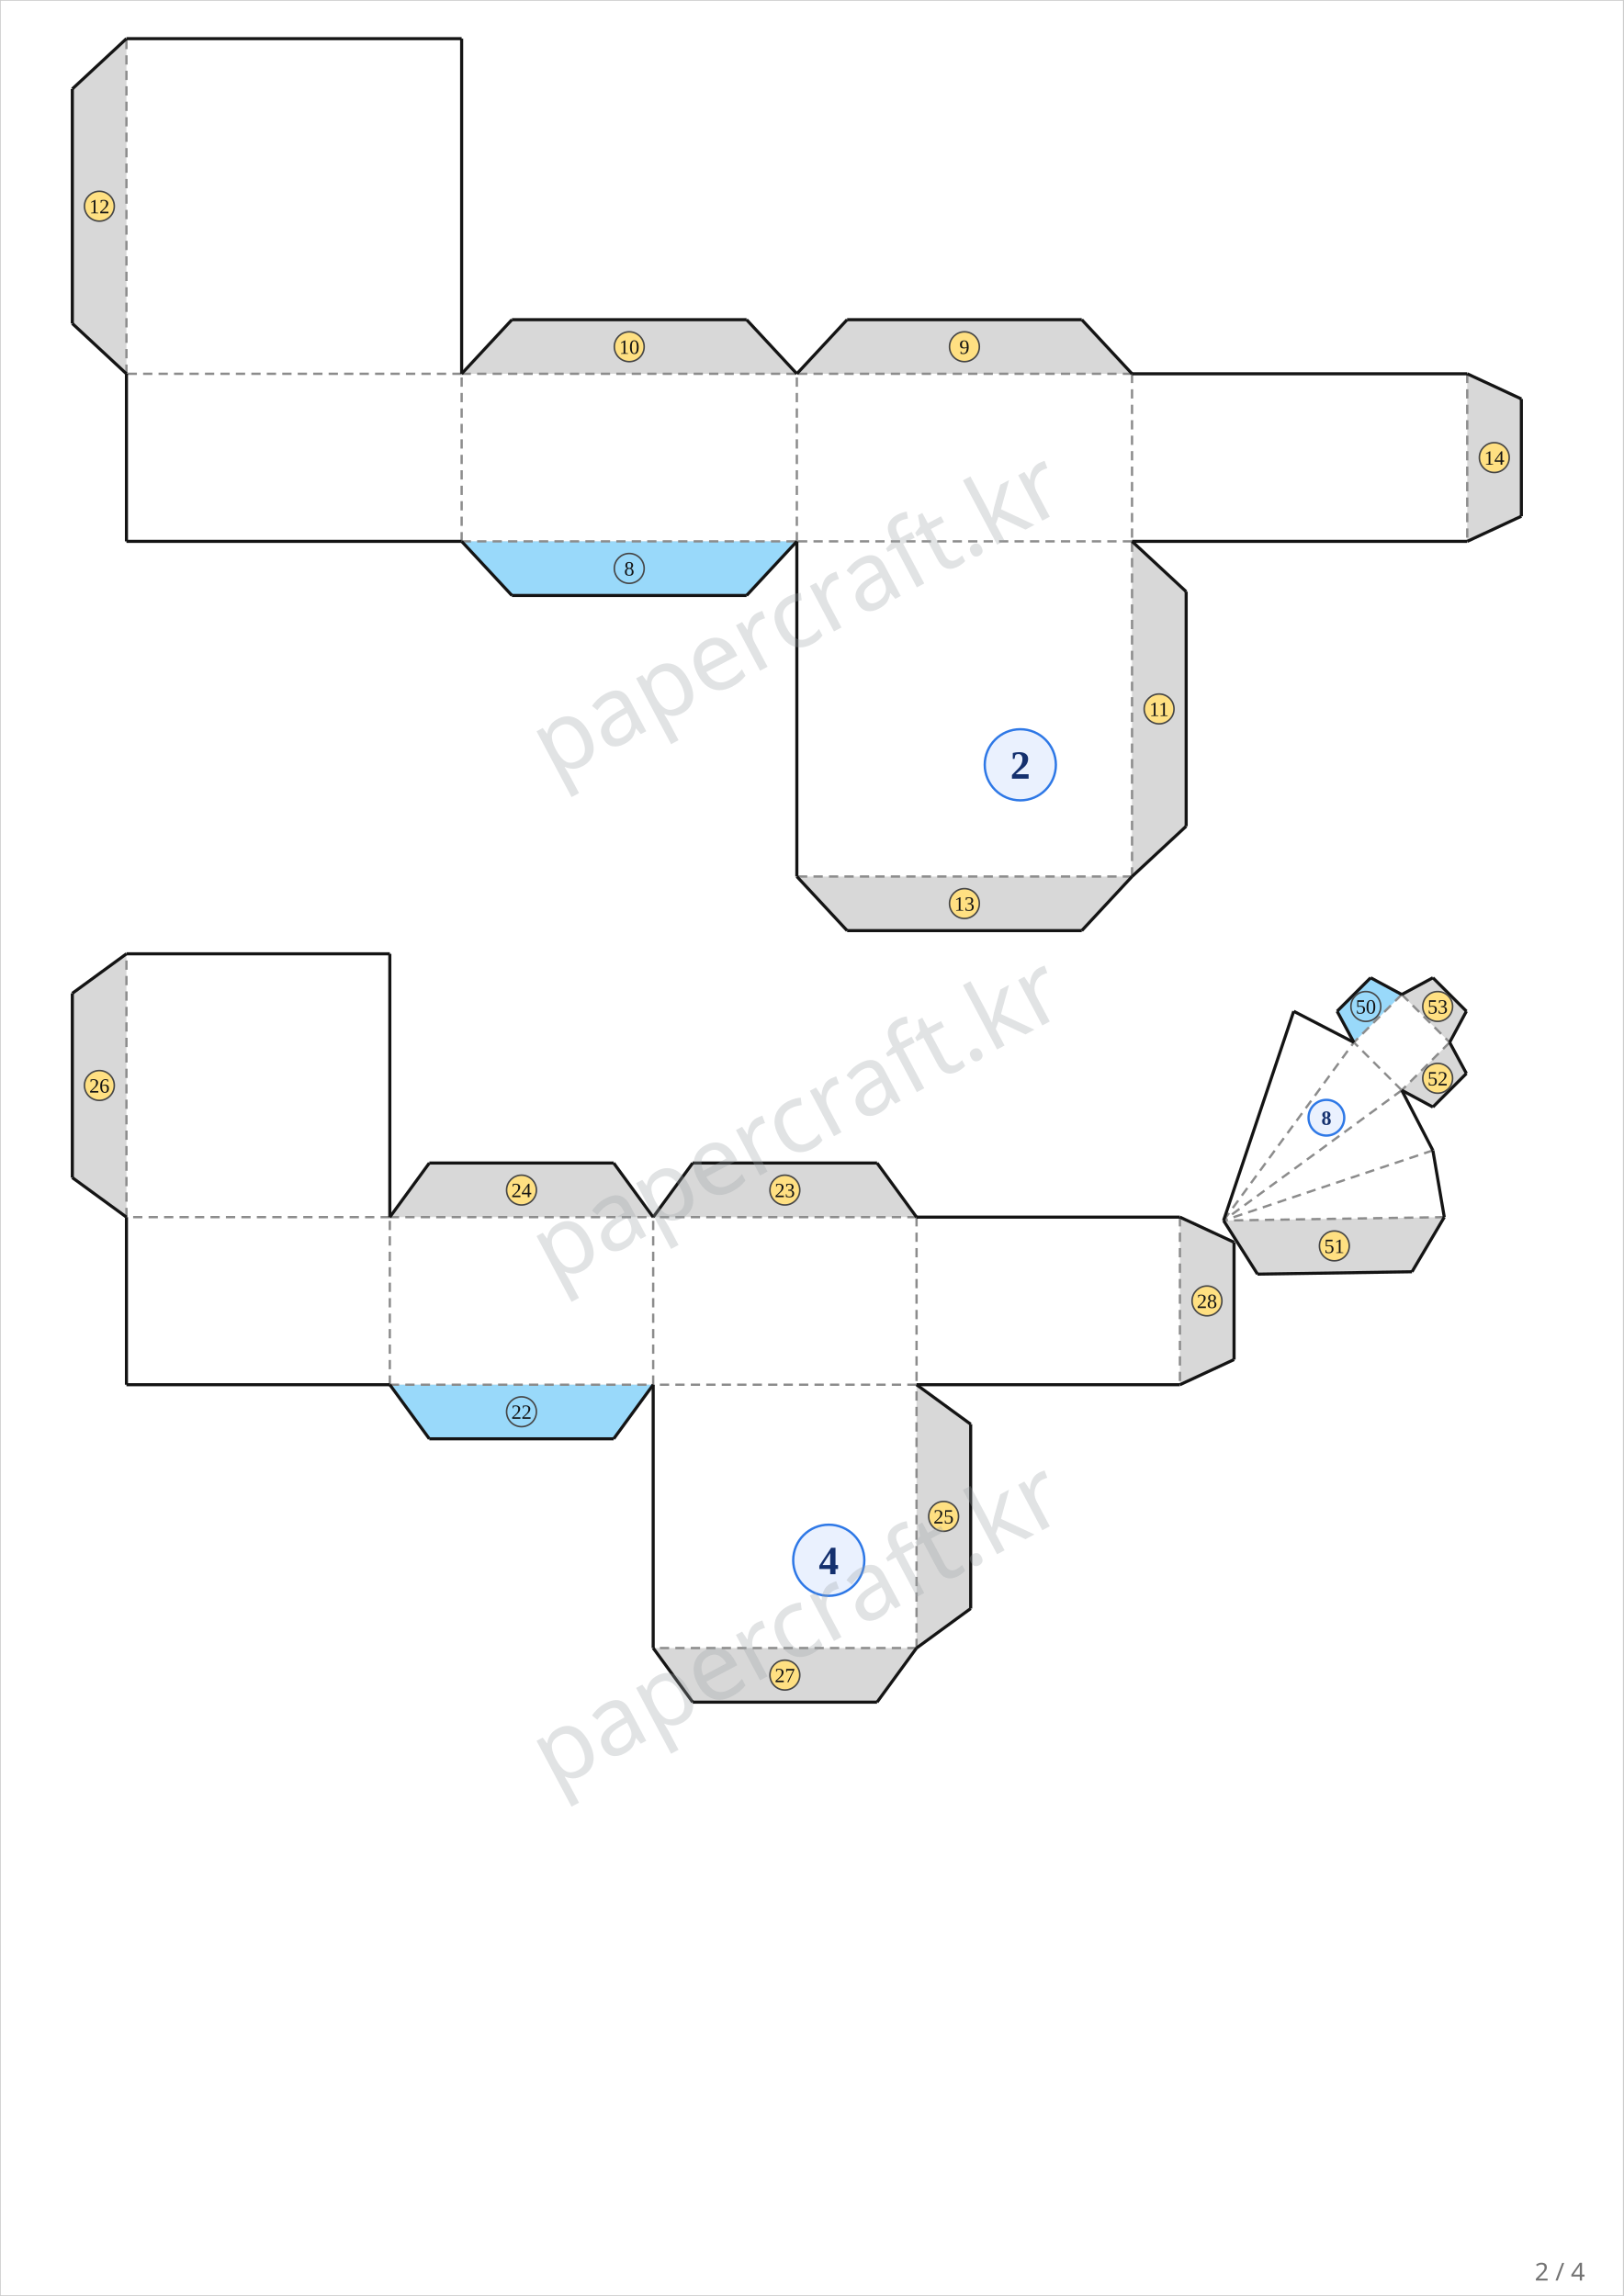
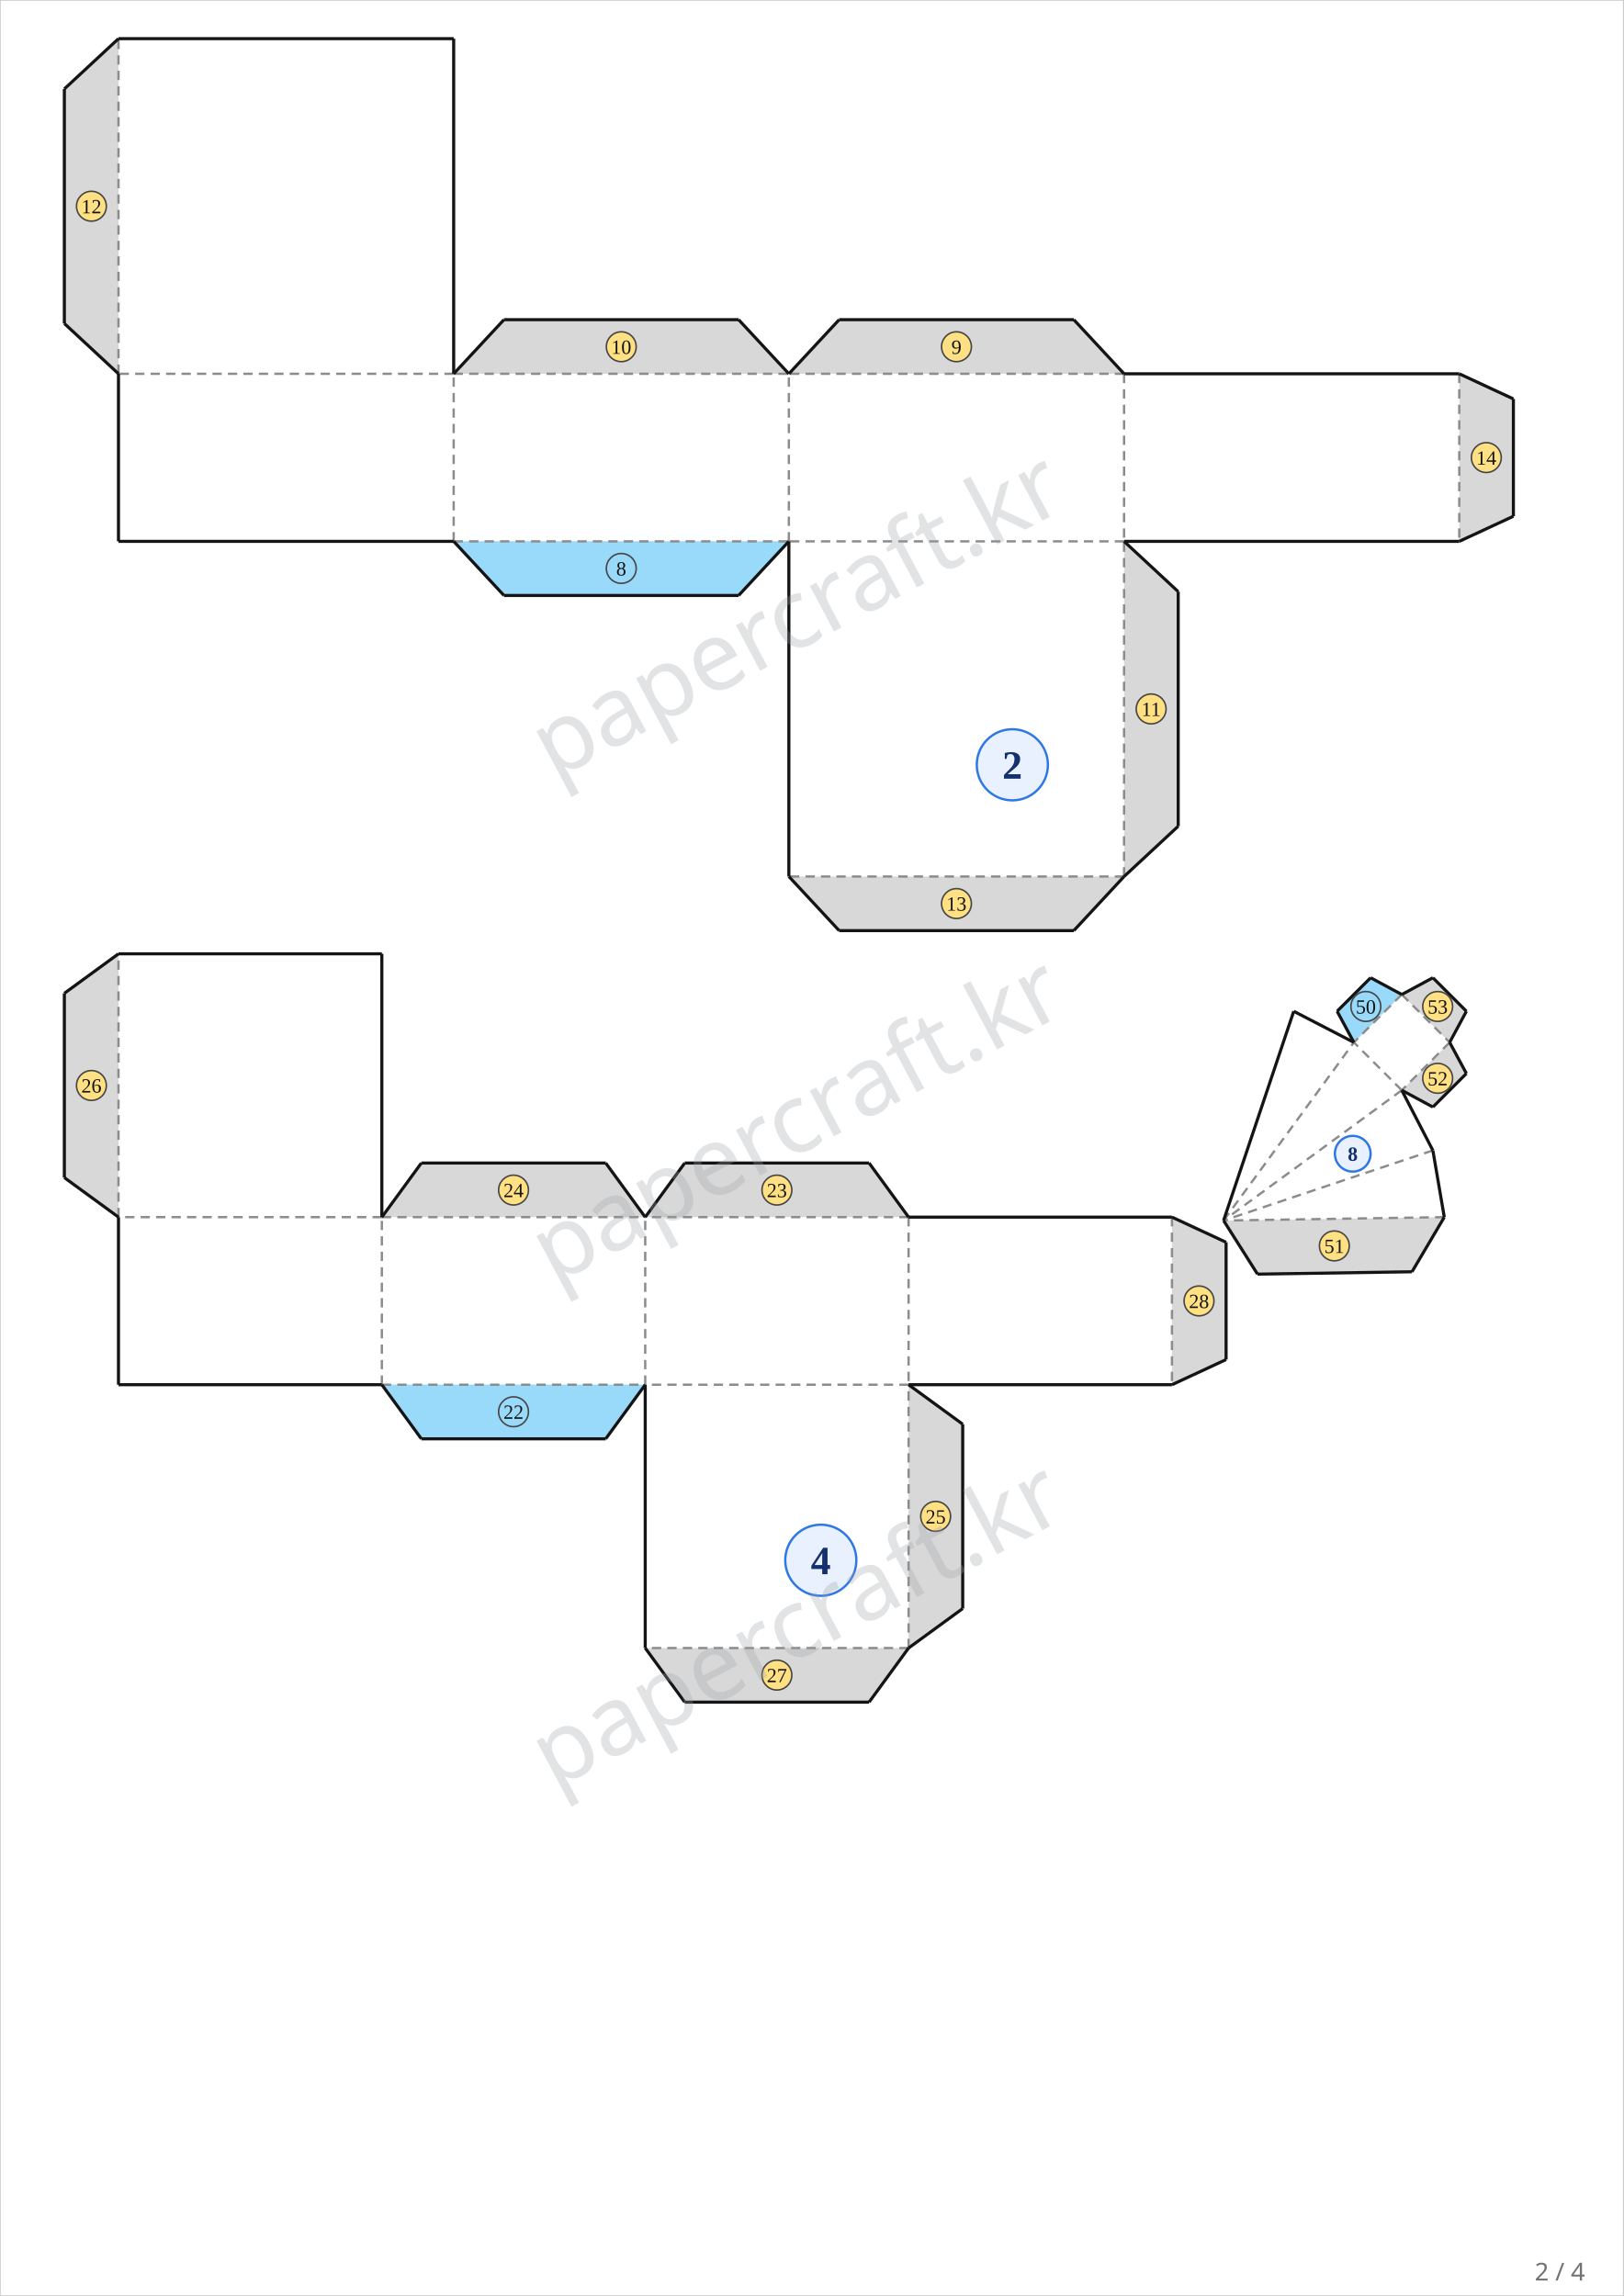
<svg xmlns="http://www.w3.org/2000/svg" width="210.00mm" height="297.00mm" viewBox="0 0 210.00 297.00">
  <rect x="0" y="0" width="210.00" height="297.00" fill="#ffffff" stroke="#cccccc" stroke-width="0.2" />
-   <polygon points="103.059,70.028 96.556,77.028 66.209,77.028 59.706,70.028" fill="rgb(216,216,216)" />
-   <polygon points="103.059,48.352 109.562,41.352 139.908,41.352 146.411,48.352" fill="rgb(216,216,216)" />
-   <polygon points="103.059,48.352 96.556,41.352 66.209,41.352 59.706,48.352" fill="rgb(216,216,216)" />
-   <polygon points="146.411,70.028 153.411,76.531 153.411,106.878 146.411,113.381" fill="rgb(216,216,216)" />
-   <polygon points="16.354,5.0 9.354,11.503 9.354,41.849 16.354,48.352" fill="rgb(216,216,216)" />
-   <polygon points="103.059,113.381 109.562,120.381 139.908,120.381 146.411,113.381" fill="rgb(216,216,216)" />
-   <polygon points="189.763,70.028 196.763,66.777 196.763,51.604 189.763,48.352" fill="rgb(216,216,216)" />
-   <polygon points="103.059,70.028 96.556,77.028 66.209,77.028 59.706,70.028" fill="#99d9fa" />
-   <line x1="103.059" y1="70.028" x2="103.059" y2="48.352" stroke="#8c8c8c" stroke-width="0.3" stroke-dasharray="1.2,0.8" />
-   <line x1="146.411" y1="70.028" x2="103.059" y2="70.028" stroke="#8c8c8c" stroke-width="0.3" stroke-dasharray="1.2,0.8" />
-   <line x1="146.411" y1="48.352" x2="146.411" y2="70.028" stroke="#8c8c8c" stroke-width="0.3" stroke-dasharray="1.2,0.8" />
-   <line x1="59.706" y1="70.028" x2="59.706" y2="48.352" stroke="#8c8c8c" stroke-width="0.3" stroke-dasharray="1.2,0.8" />
-   <line x1="59.706" y1="48.352" x2="16.354" y2="48.352" stroke="#8c8c8c" stroke-width="0.3" stroke-dasharray="1.2,0.8" />
-   <line x1="59.706" y1="70.028" x2="103.059" y2="70.028" stroke="#8c8c8c" stroke-width="0.3" stroke-dasharray="1.2,0.8" />
-   <line x1="146.411" y1="48.352" x2="103.059" y2="48.352" stroke="#8c8c8c" stroke-width="0.3" stroke-dasharray="1.2,0.8" />
-   <line x1="59.706" y1="48.352" x2="103.059" y2="48.352" stroke="#8c8c8c" stroke-width="0.3" stroke-dasharray="1.2,0.8" />
-   <line x1="146.411" y1="113.381" x2="146.411" y2="70.028" stroke="#8c8c8c" stroke-width="0.3" stroke-dasharray="1.2,0.8" />
-   <line x1="16.354" y1="48.352" x2="16.354" y2="5.0" stroke="#8c8c8c" stroke-width="0.3" stroke-dasharray="1.2,0.8" />
-   <line x1="146.411" y1="113.381" x2="103.059" y2="113.381" stroke="#8c8c8c" stroke-width="0.3" stroke-dasharray="1.2,0.8" />
-   <line x1="189.763" y1="48.352" x2="189.763" y2="70.028" stroke="#8c8c8c" stroke-width="0.3" stroke-dasharray="1.2,0.8" />
-   <line x1="103.059" y1="113.381" x2="103.059" y2="70.028" stroke="#141414" stroke-width="0.4" />
-   <line x1="16.354" y1="5.0" x2="59.706" y2="5.0" stroke="#141414" stroke-width="0.4" />
-   <line x1="59.706" y1="5.0" x2="59.706" y2="48.352" stroke="#141414" stroke-width="0.4" />
-   <line x1="189.763" y1="70.028" x2="146.411" y2="70.028" stroke="#141414" stroke-width="0.4" />
-   <line x1="146.411" y1="48.352" x2="189.763" y2="48.352" stroke="#141414" stroke-width="0.4" />
-   <line x1="59.706" y1="70.028" x2="16.354" y2="70.028" stroke="#141414" stroke-width="0.4" />
-   <line x1="16.354" y1="70.028" x2="16.354" y2="48.352" stroke="#141414" stroke-width="0.4" />
-   <line x1="103.059" y1="70.028" x2="96.556" y2="77.028" stroke="#141414" stroke-width="0.4" />
-   <line x1="96.556" y1="77.028" x2="66.209" y2="77.028" stroke="#141414" stroke-width="0.4" />
-   <line x1="66.209" y1="77.028" x2="59.706" y2="70.028" stroke="#141414" stroke-width="0.4" />
-   <line x1="103.059" y1="48.352" x2="109.562" y2="41.352" stroke="#141414" stroke-width="0.4" />
-   <line x1="109.562" y1="41.352" x2="139.908" y2="41.352" stroke="#141414" stroke-width="0.4" />
-   <line x1="139.908" y1="41.352" x2="146.411" y2="48.352" stroke="#141414" stroke-width="0.4" />
-   <line x1="103.059" y1="48.352" x2="96.556" y2="41.352" stroke="#141414" stroke-width="0.4" />
-   <line x1="96.556" y1="41.352" x2="66.209" y2="41.352" stroke="#141414" stroke-width="0.4" />
-   <line x1="66.209" y1="41.352" x2="59.706" y2="48.352" stroke="#141414" stroke-width="0.4" />
-   <line x1="146.411" y1="70.028" x2="153.411" y2="76.531" stroke="#141414" stroke-width="0.4" />
-   <line x1="153.411" y1="76.531" x2="153.411" y2="106.878" stroke="#141414" stroke-width="0.4" />
-   <line x1="153.411" y1="106.878" x2="146.411" y2="113.381" stroke="#141414" stroke-width="0.4" />
-   <line x1="16.354" y1="5.0" x2="9.354" y2="11.503" stroke="#141414" stroke-width="0.4" />
-   <line x1="9.354" y1="11.503" x2="9.354" y2="41.849" stroke="#141414" stroke-width="0.4" />
-   <line x1="9.354" y1="41.849" x2="16.354" y2="48.352" stroke="#141414" stroke-width="0.4" />
-   <line x1="103.059" y1="113.381" x2="109.562" y2="120.381" stroke="#141414" stroke-width="0.4" />
-   <line x1="109.562" y1="120.381" x2="139.908" y2="120.381" stroke="#141414" stroke-width="0.4" />
-   <line x1="139.908" y1="120.381" x2="146.411" y2="113.381" stroke="#141414" stroke-width="0.4" />
-   <line x1="189.763" y1="70.028" x2="196.763" y2="66.777" stroke="#141414" stroke-width="0.4" />
-   <line x1="196.763" y1="66.777" x2="196.763" y2="51.604" stroke="#141414" stroke-width="0.4" />
-   <line x1="196.763" y1="51.604" x2="189.763" y2="48.352" stroke="#141414" stroke-width="0.4" />
-   <circle cx="81.383" cy="73.528" r="1.93" fill="#99d9fa" stroke="#464646" stroke-width="0.2" />
-   <text x="81.383" y="74.44" font-size="2.62" text-anchor="middle" fill="#141414">8</text>
-   <circle cx="124.735" cy="44.852" r="1.93" fill="#ffe082" stroke="#464646" stroke-width="0.2" />
-   <text x="124.735" y="45.77" font-size="2.62" text-anchor="middle" fill="#141414">9</text>
-   <circle cx="81.383" cy="44.852" r="1.93" fill="#ffe082" stroke="#464646" stroke-width="0.2" />
-   <text x="81.383" y="45.77" font-size="2.62" text-anchor="middle" fill="#141414">10</text>
-   <circle cx="149.911" cy="91.704" r="1.93" fill="#ffe082" stroke="#464646" stroke-width="0.2" />
-   <text x="149.911" y="92.62" font-size="2.62" text-anchor="middle" fill="#141414">11</text>
-   <circle cx="12.854" cy="26.676" r="1.93" fill="#ffe082" stroke="#464646" stroke-width="0.2" />
-   <text x="12.854" y="27.59" font-size="2.62" text-anchor="middle" fill="#141414">12</text>
-   <circle cx="124.735" cy="116.881" r="1.93" fill="#ffe082" stroke="#464646" stroke-width="0.2" />
-   <text x="124.735" y="117.80" font-size="2.62" text-anchor="middle" fill="#141414">13</text>
-   <circle cx="193.263" cy="59.19" r="1.93" fill="#ffe082" stroke="#464646" stroke-width="0.2" />
-   <text x="193.263" y="60.11" font-size="2.62" text-anchor="middle" fill="#141414">14</text>
-   <circle cx="131.96" cy="98.93" r="4.60" fill="#eaf1fe" stroke="#2e78e6" stroke-width="0.3" />
-   <text x="131.96" y="100.73" font-size="5.20" text-anchor="middle" fill="#14306e" font-weight="bold">2</text>
-   <polygon points="84.479,179.119 79.37,186.119 55.526,186.119 50.417,179.119" fill="rgb(216,216,216)" />
-   <polygon points="84.479,157.443 89.588,150.443 113.432,150.443 118.542,157.443" fill="rgb(216,216,216)" />
-   <polygon points="84.479,157.443 79.37,150.443 55.526,150.443 50.417,157.443" fill="rgb(216,216,216)" />
-   <polygon points="118.542,179.119 125.542,184.228 125.542,208.072 118.542,213.182" fill="rgb(216,216,216)" />
-   <polygon points="16.354,123.381 9.354,128.49 9.354,152.334 16.354,157.443" fill="rgb(216,216,216)" />
-   <polygon points="84.479,213.182 89.588,220.182 113.432,220.182 118.542,213.182" fill="rgb(216,216,216)" />
-   <polygon points="152.604,179.119 159.604,175.868 159.604,160.694 152.604,157.443" fill="rgb(216,216,216)" />
-   <polygon points="84.479,179.119 79.37,186.119 55.526,186.119 50.417,179.119" fill="#99d9fa" />
-   <line x1="84.479" y1="179.119" x2="84.479" y2="157.443" stroke="#8c8c8c" stroke-width="0.3" stroke-dasharray="1.2,0.8" />
-   <line x1="118.542" y1="179.119" x2="84.479" y2="179.119" stroke="#8c8c8c" stroke-width="0.3" stroke-dasharray="1.2,0.8" />
-   <line x1="118.542" y1="157.443" x2="118.542" y2="179.119" stroke="#8c8c8c" stroke-width="0.3" stroke-dasharray="1.2,0.8" />
-   <line x1="50.417" y1="179.119" x2="50.417" y2="157.443" stroke="#8c8c8c" stroke-width="0.3" stroke-dasharray="1.2,0.8" />
-   <line x1="50.417" y1="157.443" x2="16.354" y2="157.443" stroke="#8c8c8c" stroke-width="0.3" stroke-dasharray="1.2,0.8" />
-   <line x1="50.417" y1="179.119" x2="84.479" y2="179.119" stroke="#8c8c8c" stroke-width="0.3" stroke-dasharray="1.2,0.8" />
-   <line x1="118.542" y1="157.443" x2="84.479" y2="157.443" stroke="#8c8c8c" stroke-width="0.3" stroke-dasharray="1.2,0.8" />
-   <line x1="50.417" y1="157.443" x2="84.479" y2="157.443" stroke="#8c8c8c" stroke-width="0.3" stroke-dasharray="1.2,0.8" />
-   <line x1="118.542" y1="213.182" x2="118.542" y2="179.119" stroke="#8c8c8c" stroke-width="0.3" stroke-dasharray="1.2,0.8" />
-   <line x1="16.354" y1="157.443" x2="16.354" y2="123.381" stroke="#8c8c8c" stroke-width="0.3" stroke-dasharray="1.2,0.8" />
-   <line x1="118.542" y1="213.182" x2="84.479" y2="213.182" stroke="#8c8c8c" stroke-width="0.3" stroke-dasharray="1.2,0.8" />
-   <line x1="152.604" y1="157.443" x2="152.604" y2="179.119" stroke="#8c8c8c" stroke-width="0.3" stroke-dasharray="1.2,0.8" />
-   <line x1="84.479" y1="213.182" x2="84.479" y2="179.119" stroke="#141414" stroke-width="0.4" />
-   <line x1="16.354" y1="123.381" x2="50.417" y2="123.381" stroke="#141414" stroke-width="0.4" />
-   <line x1="50.417" y1="123.381" x2="50.417" y2="157.443" stroke="#141414" stroke-width="0.4" />
-   <line x1="152.604" y1="179.119" x2="118.542" y2="179.119" stroke="#141414" stroke-width="0.4" />
-   <line x1="118.542" y1="157.443" x2="152.604" y2="157.443" stroke="#141414" stroke-width="0.4" />
-   <line x1="50.417" y1="179.119" x2="16.354" y2="179.119" stroke="#141414" stroke-width="0.4" />
-   <line x1="16.354" y1="179.119" x2="16.354" y2="157.443" stroke="#141414" stroke-width="0.4" />
-   <line x1="84.479" y1="179.119" x2="79.37" y2="186.119" stroke="#141414" stroke-width="0.4" />
-   <line x1="79.37" y1="186.119" x2="55.526" y2="186.119" stroke="#141414" stroke-width="0.4" />
-   <line x1="55.526" y1="186.119" x2="50.417" y2="179.119" stroke="#141414" stroke-width="0.4" />
-   <line x1="84.479" y1="157.443" x2="89.588" y2="150.443" stroke="#141414" stroke-width="0.4" />
-   <line x1="89.588" y1="150.443" x2="113.432" y2="150.443" stroke="#141414" stroke-width="0.4" />
-   <line x1="113.432" y1="150.443" x2="118.542" y2="157.443" stroke="#141414" stroke-width="0.4" />
-   <line x1="84.479" y1="157.443" x2="79.37" y2="150.443" stroke="#141414" stroke-width="0.4" />
-   <line x1="79.37" y1="150.443" x2="55.526" y2="150.443" stroke="#141414" stroke-width="0.4" />
-   <line x1="55.526" y1="150.443" x2="50.417" y2="157.443" stroke="#141414" stroke-width="0.4" />
-   <line x1="118.542" y1="179.119" x2="125.542" y2="184.228" stroke="#141414" stroke-width="0.4" />
-   <line x1="125.542" y1="184.228" x2="125.542" y2="208.072" stroke="#141414" stroke-width="0.4" />
-   <line x1="125.542" y1="208.072" x2="118.542" y2="213.182" stroke="#141414" stroke-width="0.4" />
-   <line x1="16.354" y1="123.381" x2="9.354" y2="128.49" stroke="#141414" stroke-width="0.4" />
-   <line x1="9.354" y1="128.49" x2="9.354" y2="152.334" stroke="#141414" stroke-width="0.4" />
-   <line x1="9.354" y1="152.334" x2="16.354" y2="157.443" stroke="#141414" stroke-width="0.4" />
-   <line x1="84.479" y1="213.182" x2="89.588" y2="220.182" stroke="#141414" stroke-width="0.4" />
-   <line x1="89.588" y1="220.182" x2="113.432" y2="220.182" stroke="#141414" stroke-width="0.4" />
-   <line x1="113.432" y1="220.182" x2="118.542" y2="213.182" stroke="#141414" stroke-width="0.4" />
-   <line x1="152.604" y1="179.119" x2="159.604" y2="175.868" stroke="#141414" stroke-width="0.4" />
-   <line x1="159.604" y1="175.868" x2="159.604" y2="160.694" stroke="#141414" stroke-width="0.4" />
-   <line x1="159.604" y1="160.694" x2="152.604" y2="157.443" stroke="#141414" stroke-width="0.4" />
-   <circle cx="67.448" cy="182.619" r="1.93" fill="#99d9fa" stroke="#464646" stroke-width="0.2" />
-   <text x="67.448" y="183.53" font-size="2.62" text-anchor="middle" fill="#141414">22</text>
-   <circle cx="101.51" cy="153.943" r="1.93" fill="#ffe082" stroke="#464646" stroke-width="0.2" />
-   <text x="101.51" y="154.86" font-size="2.62" text-anchor="middle" fill="#141414">23</text>
-   <circle cx="67.448" cy="153.943" r="1.93" fill="#ffe082" stroke="#464646" stroke-width="0.2" />
-   <text x="67.448" y="154.86" font-size="2.62" text-anchor="middle" fill="#141414">24</text>
-   <circle cx="122.042" cy="196.15" r="1.93" fill="#ffe082" stroke="#464646" stroke-width="0.2" />
-   <text x="122.042" y="197.07" font-size="2.62" text-anchor="middle" fill="#141414">25</text>
-   <circle cx="12.854" cy="140.412" r="1.93" fill="#ffe082" stroke="#464646" stroke-width="0.2" />
-   <text x="12.854" y="141.33" font-size="2.62" text-anchor="middle" fill="#141414">26</text>
-   <circle cx="101.51" cy="216.682" r="1.93" fill="#ffe082" stroke="#464646" stroke-width="0.2" />
-   <text x="101.51" y="217.60" font-size="2.62" text-anchor="middle" fill="#141414">27</text>
-   <circle cx="156.104" cy="168.281" r="1.93" fill="#ffe082" stroke="#464646" stroke-width="0.2" />
-   <text x="156.104" y="169.20" font-size="2.62" text-anchor="middle" fill="#141414">28</text>
-   <circle cx="107.187" cy="201.828" r="4.60" fill="#eaf1fe" stroke="#2e78e6" stroke-width="0.3" />
-   <text x="107.187" y="203.63" font-size="5.20" text-anchor="middle" fill="#14306e" font-weight="bold">4</text>
+   <polygon points="102.028,70.028 95.526,77.028 65.179,77.028 58.676,70.028" fill="rgb(216,216,216)" />
+   <polygon points="102.028,48.352 108.531,41.352 138.878,41.352 145.381,48.352" fill="rgb(216,216,216)" />
+   <polygon points="102.028,48.352 95.526,41.352 65.179,41.352 58.676,48.352" fill="rgb(216,216,216)" />
+   <polygon points="145.381,70.028 152.381,76.531 152.381,106.878 145.381,113.381" fill="rgb(216,216,216)" />
+   <polygon points="15.324,5.0 8.324,11.503 8.324,41.849 15.324,48.352" fill="rgb(216,216,216)" />
+   <polygon points="102.028,113.381 108.531,120.381 138.878,120.381 145.381,113.381" fill="rgb(216,216,216)" />
+   <polygon points="188.733,70.028 195.733,66.777 195.733,51.604 188.733,48.352" fill="rgb(216,216,216)" />
+   <polygon points="102.028,70.028 95.526,77.028 65.179,77.028 58.676,70.028" fill="#99d9fa" />
+   <line x1="102.028" y1="70.028" x2="102.028" y2="48.352" stroke="#8c8c8c" stroke-width="0.3" stroke-dasharray="1.2,0.8" />
+   <line x1="145.381" y1="70.028" x2="102.028" y2="70.028" stroke="#8c8c8c" stroke-width="0.3" stroke-dasharray="1.2,0.8" />
+   <line x1="145.381" y1="48.352" x2="145.381" y2="70.028" stroke="#8c8c8c" stroke-width="0.3" stroke-dasharray="1.2,0.8" />
+   <line x1="58.676" y1="70.028" x2="58.676" y2="48.352" stroke="#8c8c8c" stroke-width="0.3" stroke-dasharray="1.2,0.8" />
+   <line x1="58.676" y1="48.352" x2="15.324" y2="48.352" stroke="#8c8c8c" stroke-width="0.3" stroke-dasharray="1.2,0.8" />
+   <line x1="58.676" y1="70.028" x2="102.028" y2="70.028" stroke="#8c8c8c" stroke-width="0.3" stroke-dasharray="1.2,0.8" />
+   <line x1="145.381" y1="48.352" x2="102.028" y2="48.352" stroke="#8c8c8c" stroke-width="0.3" stroke-dasharray="1.2,0.8" />
+   <line x1="58.676" y1="48.352" x2="102.028" y2="48.352" stroke="#8c8c8c" stroke-width="0.3" stroke-dasharray="1.2,0.8" />
+   <line x1="145.381" y1="113.381" x2="145.381" y2="70.028" stroke="#8c8c8c" stroke-width="0.3" stroke-dasharray="1.2,0.8" />
+   <line x1="15.324" y1="48.352" x2="15.324" y2="5.0" stroke="#8c8c8c" stroke-width="0.3" stroke-dasharray="1.2,0.8" />
+   <line x1="145.381" y1="113.381" x2="102.028" y2="113.381" stroke="#8c8c8c" stroke-width="0.3" stroke-dasharray="1.2,0.8" />
+   <line x1="188.733" y1="48.352" x2="188.733" y2="70.028" stroke="#8c8c8c" stroke-width="0.3" stroke-dasharray="1.2,0.8" />
+   <line x1="102.028" y1="113.381" x2="102.028" y2="70.028" stroke="#141414" stroke-width="0.4" />
+   <line x1="15.324" y1="5.0" x2="58.676" y2="5.0" stroke="#141414" stroke-width="0.4" />
+   <line x1="58.676" y1="5.0" x2="58.676" y2="48.352" stroke="#141414" stroke-width="0.4" />
+   <line x1="188.733" y1="70.028" x2="145.381" y2="70.028" stroke="#141414" stroke-width="0.4" />
+   <line x1="145.381" y1="48.352" x2="188.733" y2="48.352" stroke="#141414" stroke-width="0.4" />
+   <line x1="58.676" y1="70.028" x2="15.324" y2="70.028" stroke="#141414" stroke-width="0.4" />
+   <line x1="15.324" y1="70.028" x2="15.324" y2="48.352" stroke="#141414" stroke-width="0.4" />
+   <line x1="102.028" y1="70.028" x2="95.526" y2="77.028" stroke="#141414" stroke-width="0.4" />
+   <line x1="95.526" y1="77.028" x2="65.179" y2="77.028" stroke="#141414" stroke-width="0.4" />
+   <line x1="65.179" y1="77.028" x2="58.676" y2="70.028" stroke="#141414" stroke-width="0.4" />
+   <line x1="102.028" y1="48.352" x2="108.531" y2="41.352" stroke="#141414" stroke-width="0.4" />
+   <line x1="108.531" y1="41.352" x2="138.878" y2="41.352" stroke="#141414" stroke-width="0.4" />
+   <line x1="138.878" y1="41.352" x2="145.381" y2="48.352" stroke="#141414" stroke-width="0.4" />
+   <line x1="102.028" y1="48.352" x2="95.526" y2="41.352" stroke="#141414" stroke-width="0.4" />
+   <line x1="95.526" y1="41.352" x2="65.179" y2="41.352" stroke="#141414" stroke-width="0.4" />
+   <line x1="65.179" y1="41.352" x2="58.676" y2="48.352" stroke="#141414" stroke-width="0.4" />
+   <line x1="145.381" y1="70.028" x2="152.381" y2="76.531" stroke="#141414" stroke-width="0.4" />
+   <line x1="152.381" y1="76.531" x2="152.381" y2="106.878" stroke="#141414" stroke-width="0.4" />
+   <line x1="152.381" y1="106.878" x2="145.381" y2="113.381" stroke="#141414" stroke-width="0.4" />
+   <line x1="15.324" y1="5.0" x2="8.324" y2="11.503" stroke="#141414" stroke-width="0.4" />
+   <line x1="8.324" y1="11.503" x2="8.324" y2="41.849" stroke="#141414" stroke-width="0.4" />
+   <line x1="8.324" y1="41.849" x2="15.324" y2="48.352" stroke="#141414" stroke-width="0.4" />
+   <line x1="102.028" y1="113.381" x2="108.531" y2="120.381" stroke="#141414" stroke-width="0.4" />
+   <line x1="108.531" y1="120.381" x2="138.878" y2="120.381" stroke="#141414" stroke-width="0.4" />
+   <line x1="138.878" y1="120.381" x2="145.381" y2="113.381" stroke="#141414" stroke-width="0.4" />
+   <line x1="188.733" y1="70.028" x2="195.733" y2="66.777" stroke="#141414" stroke-width="0.4" />
+   <line x1="195.733" y1="66.777" x2="195.733" y2="51.604" stroke="#141414" stroke-width="0.4" />
+   <line x1="195.733" y1="51.604" x2="188.733" y2="48.352" stroke="#141414" stroke-width="0.4" />
+   <circle cx="80.352" cy="73.528" r="1.93" fill="#99d9fa" stroke="#464646" stroke-width="0.2" />
+   <text x="80.352" y="74.44" font-size="2.61" text-anchor="middle" fill="#141414">8</text>
+   <circle cx="123.705" cy="44.852" r="1.93" fill="#ffe082" stroke="#464646" stroke-width="0.2" />
+   <text x="123.705" y="45.77" font-size="2.61" text-anchor="middle" fill="#141414">9</text>
+   <circle cx="80.352" cy="44.852" r="1.93" fill="#ffe082" stroke="#464646" stroke-width="0.2" />
+   <text x="80.352" y="45.77" font-size="2.61" text-anchor="middle" fill="#141414">10</text>
+   <circle cx="148.881" cy="91.705" r="1.93" fill="#ffe082" stroke="#464646" stroke-width="0.2" />
+   <text x="148.881" y="92.62" font-size="2.61" text-anchor="middle" fill="#141414">11</text>
+   <circle cx="11.824" cy="26.676" r="1.93" fill="#ffe082" stroke="#464646" stroke-width="0.2" />
+   <text x="11.824" y="27.59" font-size="2.61" text-anchor="middle" fill="#141414">12</text>
+   <circle cx="123.705" cy="116.881" r="1.93" fill="#ffe082" stroke="#464646" stroke-width="0.2" />
+   <text x="123.705" y="117.80" font-size="2.61" text-anchor="middle" fill="#141414">13</text>
+   <circle cx="192.233" cy="59.19" r="1.93" fill="#ffe082" stroke="#464646" stroke-width="0.2" />
+   <text x="192.233" y="60.11" font-size="2.61" text-anchor="middle" fill="#141414">14</text>
+   <circle cx="130.93" cy="98.93" r="4.60" fill="#eaf1fe" stroke="#2e78e6" stroke-width="0.3" />
+   <text x="130.93" y="100.73" font-size="5.20" text-anchor="middle" fill="#14306e" font-weight="bold">2</text>
+   <polygon points="83.449,179.119 78.339,186.119 54.496,186.119 49.386,179.119" fill="rgb(216,216,216)" />
+   <polygon points="83.449,157.443 88.558,150.443 112.402,150.443 117.511,157.443" fill="rgb(216,216,216)" />
+   <polygon points="83.449,157.443 78.339,150.443 54.496,150.443 49.386,157.443" fill="rgb(216,216,216)" />
+   <polygon points="117.511,179.119 124.511,184.229 124.511,208.073 117.511,213.182" fill="rgb(216,216,216)" />
+   <polygon points="15.324,123.381 8.324,128.49 8.324,152.334 15.324,157.443" fill="rgb(216,216,216)" />
+   <polygon points="83.449,213.182 88.558,220.182 112.402,220.182 117.511,213.182" fill="rgb(216,216,216)" />
+   <polygon points="151.574,179.119 158.574,175.868 158.574,160.695 151.574,157.443" fill="rgb(216,216,216)" />
+   <polygon points="83.449,179.119 78.339,186.119 54.496,186.119 49.386,179.119" fill="#99d9fa" />
+   <line x1="83.449" y1="179.119" x2="83.449" y2="157.443" stroke="#8c8c8c" stroke-width="0.3" stroke-dasharray="1.2,0.8" />
+   <line x1="117.511" y1="179.119" x2="83.449" y2="179.119" stroke="#8c8c8c" stroke-width="0.3" stroke-dasharray="1.2,0.8" />
+   <line x1="117.511" y1="157.443" x2="117.511" y2="179.119" stroke="#8c8c8c" stroke-width="0.3" stroke-dasharray="1.2,0.8" />
+   <line x1="49.386" y1="179.119" x2="49.386" y2="157.443" stroke="#8c8c8c" stroke-width="0.3" stroke-dasharray="1.2,0.8" />
+   <line x1="49.386" y1="157.443" x2="15.324" y2="157.443" stroke="#8c8c8c" stroke-width="0.3" stroke-dasharray="1.2,0.8" />
+   <line x1="49.386" y1="179.119" x2="83.449" y2="179.119" stroke="#8c8c8c" stroke-width="0.3" stroke-dasharray="1.2,0.8" />
+   <line x1="117.511" y1="157.443" x2="83.449" y2="157.443" stroke="#8c8c8c" stroke-width="0.3" stroke-dasharray="1.2,0.8" />
+   <line x1="49.386" y1="157.443" x2="83.449" y2="157.443" stroke="#8c8c8c" stroke-width="0.3" stroke-dasharray="1.2,0.8" />
+   <line x1="117.511" y1="213.182" x2="117.511" y2="179.119" stroke="#8c8c8c" stroke-width="0.3" stroke-dasharray="1.2,0.8" />
+   <line x1="15.324" y1="157.443" x2="15.324" y2="123.381" stroke="#8c8c8c" stroke-width="0.3" stroke-dasharray="1.2,0.8" />
+   <line x1="117.511" y1="213.182" x2="83.449" y2="213.182" stroke="#8c8c8c" stroke-width="0.3" stroke-dasharray="1.2,0.8" />
+   <line x1="151.574" y1="157.443" x2="151.574" y2="179.119" stroke="#8c8c8c" stroke-width="0.3" stroke-dasharray="1.2,0.8" />
+   <line x1="83.449" y1="213.182" x2="83.449" y2="179.119" stroke="#141414" stroke-width="0.4" />
+   <line x1="15.324" y1="123.381" x2="49.386" y2="123.381" stroke="#141414" stroke-width="0.4" />
+   <line x1="49.386" y1="123.381" x2="49.386" y2="157.443" stroke="#141414" stroke-width="0.4" />
+   <line x1="151.574" y1="179.119" x2="117.511" y2="179.119" stroke="#141414" stroke-width="0.4" />
+   <line x1="117.511" y1="157.443" x2="151.574" y2="157.443" stroke="#141414" stroke-width="0.4" />
+   <line x1="49.386" y1="179.119" x2="15.324" y2="179.119" stroke="#141414" stroke-width="0.4" />
+   <line x1="15.324" y1="179.119" x2="15.324" y2="157.443" stroke="#141414" stroke-width="0.4" />
+   <line x1="83.449" y1="179.119" x2="78.339" y2="186.119" stroke="#141414" stroke-width="0.4" />
+   <line x1="78.339" y1="186.119" x2="54.496" y2="186.119" stroke="#141414" stroke-width="0.4" />
+   <line x1="54.496" y1="186.119" x2="49.386" y2="179.119" stroke="#141414" stroke-width="0.4" />
+   <line x1="83.449" y1="157.443" x2="88.558" y2="150.443" stroke="#141414" stroke-width="0.4" />
+   <line x1="88.558" y1="150.443" x2="112.402" y2="150.443" stroke="#141414" stroke-width="0.4" />
+   <line x1="112.402" y1="150.443" x2="117.511" y2="157.443" stroke="#141414" stroke-width="0.4" />
+   <line x1="83.449" y1="157.443" x2="78.339" y2="150.443" stroke="#141414" stroke-width="0.4" />
+   <line x1="78.339" y1="150.443" x2="54.496" y2="150.443" stroke="#141414" stroke-width="0.4" />
+   <line x1="54.496" y1="150.443" x2="49.386" y2="157.443" stroke="#141414" stroke-width="0.4" />
+   <line x1="117.511" y1="179.119" x2="124.511" y2="184.229" stroke="#141414" stroke-width="0.4" />
+   <line x1="124.511" y1="184.229" x2="124.511" y2="208.073" stroke="#141414" stroke-width="0.4" />
+   <line x1="124.511" y1="208.073" x2="117.511" y2="213.182" stroke="#141414" stroke-width="0.4" />
+   <line x1="15.324" y1="123.381" x2="8.324" y2="128.49" stroke="#141414" stroke-width="0.4" />
+   <line x1="8.324" y1="128.49" x2="8.324" y2="152.334" stroke="#141414" stroke-width="0.4" />
+   <line x1="8.324" y1="152.334" x2="15.324" y2="157.443" stroke="#141414" stroke-width="0.4" />
+   <line x1="83.449" y1="213.182" x2="88.558" y2="220.182" stroke="#141414" stroke-width="0.4" />
+   <line x1="88.558" y1="220.182" x2="112.402" y2="220.182" stroke="#141414" stroke-width="0.4" />
+   <line x1="112.402" y1="220.182" x2="117.511" y2="213.182" stroke="#141414" stroke-width="0.4" />
+   <line x1="151.574" y1="179.119" x2="158.574" y2="175.868" stroke="#141414" stroke-width="0.4" />
+   <line x1="158.574" y1="175.868" x2="158.574" y2="160.695" stroke="#141414" stroke-width="0.4" />
+   <line x1="158.574" y1="160.695" x2="151.574" y2="157.443" stroke="#141414" stroke-width="0.4" />
+   <circle cx="66.418" cy="182.619" r="1.93" fill="#99d9fa" stroke="#464646" stroke-width="0.2" />
+   <text x="66.418" y="183.53" font-size="2.61" text-anchor="middle" fill="#141414">22</text>
+   <circle cx="100.48" cy="153.943" r="1.93" fill="#ffe082" stroke="#464646" stroke-width="0.2" />
+   <text x="100.48" y="154.86" font-size="2.61" text-anchor="middle" fill="#141414">23</text>
+   <circle cx="66.418" cy="153.943" r="1.93" fill="#ffe082" stroke="#464646" stroke-width="0.2" />
+   <text x="66.418" y="154.86" font-size="2.61" text-anchor="middle" fill="#141414">24</text>
+   <circle cx="121.011" cy="196.151" r="1.93" fill="#ffe082" stroke="#464646" stroke-width="0.2" />
+   <text x="121.011" y="197.07" font-size="2.61" text-anchor="middle" fill="#141414">25</text>
+   <circle cx="11.824" cy="140.412" r="1.93" fill="#ffe082" stroke="#464646" stroke-width="0.2" />
+   <text x="11.824" y="141.33" font-size="2.61" text-anchor="middle" fill="#141414">26</text>
+   <circle cx="100.48" cy="216.682" r="1.93" fill="#ffe082" stroke="#464646" stroke-width="0.2" />
+   <text x="100.48" y="217.60" font-size="2.61" text-anchor="middle" fill="#141414">27</text>
+   <circle cx="155.074" cy="168.281" r="1.93" fill="#ffe082" stroke="#464646" stroke-width="0.2" />
+   <text x="155.074" y="169.20" font-size="2.61" text-anchor="middle" fill="#141414">28</text>
+   <circle cx="106.157" cy="201.828" r="4.60" fill="#eaf1fe" stroke="#2e78e6" stroke-width="0.3" />
+   <text x="106.157" y="203.63" font-size="5.20" text-anchor="middle" fill="#14306e" font-weight="bold">4</text>
  <polygon points="175.102,134.838 172.934,130.812 177.269,126.477 181.295,128.645" fill="rgb(216,216,216)" />
-   <polygon points="158.25,157.883 162.64,164.816 182.622,164.508 186.796,157.443" fill="rgb(216,216,216)" />
-   <polygon points="181.295,141.031 185.321,143.199 189.656,138.863 187.488,134.838" fill="rgb(216,216,216)" />
-   <polygon points="187.488,134.838 189.656,130.812 185.321,126.477 181.295,128.645" fill="rgb(216,216,216)" />
+   <polygon points="158.25,157.883 162.64,164.816 182.622,164.509 186.796,157.444" fill="rgb(216,216,216)" />
+   <polygon points="181.295,141.031 185.321,143.199 189.656,138.864 187.488,134.838" fill="rgb(216,216,216)" />
+   <polygon points="187.488,134.838 189.656,130.813 185.32,126.477 181.295,128.645" fill="rgb(216,216,216)" />
  <polygon points="175.102,134.838 172.934,130.812 177.269,126.477 181.295,128.645" fill="#99d9fa" />
  <line x1="158.25" y1="157.883" x2="175.102" y2="134.838" stroke="#8c8c8c" stroke-width="0.3" stroke-dasharray="1.2,0.8" />
  <line x1="181.295" y1="141.031" x2="175.102" y2="134.838" stroke="#8c8c8c" stroke-width="0.3" stroke-dasharray="1.2,0.8" />
  <line x1="181.295" y1="141.031" x2="158.25" y2="157.883" stroke="#8c8c8c" stroke-width="0.3" stroke-dasharray="1.2,0.8" />
-   <line x1="185.319" y1="148.81" x2="158.25" y2="157.883" stroke="#8c8c8c" stroke-width="0.3" stroke-dasharray="1.2,0.8" />
+   <line x1="185.319" y1="148.811" x2="158.25" y2="157.883" stroke="#8c8c8c" stroke-width="0.3" stroke-dasharray="1.2,0.8" />
  <line x1="181.295" y1="128.645" x2="175.102" y2="134.838" stroke="#8c8c8c" stroke-width="0.3" stroke-dasharray="1.2,0.8" />
-   <line x1="186.796" y1="157.443" x2="158.25" y2="157.883" stroke="#8c8c8c" stroke-width="0.3" stroke-dasharray="1.2,0.8" />
+   <line x1="186.796" y1="157.444" x2="158.25" y2="157.883" stroke="#8c8c8c" stroke-width="0.3" stroke-dasharray="1.2,0.8" />
  <line x1="187.488" y1="134.838" x2="181.295" y2="141.031" stroke="#8c8c8c" stroke-width="0.3" stroke-dasharray="1.2,0.8" />
  <line x1="181.295" y1="128.645" x2="187.488" y2="134.838" stroke="#8c8c8c" stroke-width="0.3" stroke-dasharray="1.2,0.8" />
-   <line x1="167.322" y1="130.814" x2="175.102" y2="134.838" stroke="#141414" stroke-width="0.4" />
-   <line x1="158.25" y1="157.883" x2="167.322" y2="130.814" stroke="#141414" stroke-width="0.4" />
-   <line x1="181.295" y1="141.031" x2="185.319" y2="148.81" stroke="#141414" stroke-width="0.4" />
-   <line x1="185.319" y1="148.81" x2="186.796" y2="157.443" stroke="#141414" stroke-width="0.4" />
+   <line x1="167.323" y1="130.814" x2="175.102" y2="134.838" stroke="#141414" stroke-width="0.4" />
+   <line x1="158.25" y1="157.883" x2="167.323" y2="130.814" stroke="#141414" stroke-width="0.4" />
+   <line x1="181.295" y1="141.031" x2="185.319" y2="148.811" stroke="#141414" stroke-width="0.4" />
+   <line x1="185.319" y1="148.811" x2="186.796" y2="157.444" stroke="#141414" stroke-width="0.4" />
  <line x1="175.102" y1="134.838" x2="172.934" y2="130.812" stroke="#141414" stroke-width="0.4" />
  <line x1="172.934" y1="130.812" x2="177.269" y2="126.477" stroke="#141414" stroke-width="0.4" />
  <line x1="177.269" y1="126.477" x2="181.295" y2="128.645" stroke="#141414" stroke-width="0.4" />
  <line x1="158.25" y1="157.883" x2="162.64" y2="164.816" stroke="#141414" stroke-width="0.4" />
-   <line x1="162.64" y1="164.816" x2="182.622" y2="164.508" stroke="#141414" stroke-width="0.4" />
-   <line x1="182.622" y1="164.508" x2="186.796" y2="157.443" stroke="#141414" stroke-width="0.4" />
+   <line x1="162.64" y1="164.816" x2="182.622" y2="164.509" stroke="#141414" stroke-width="0.4" />
+   <line x1="182.622" y1="164.509" x2="186.796" y2="157.444" stroke="#141414" stroke-width="0.4" />
  <line x1="181.295" y1="141.031" x2="185.321" y2="143.199" stroke="#141414" stroke-width="0.4" />
-   <line x1="185.321" y1="143.199" x2="189.656" y2="138.863" stroke="#141414" stroke-width="0.4" />
-   <line x1="189.656" y1="138.863" x2="187.488" y2="134.838" stroke="#141414" stroke-width="0.4" />
-   <line x1="187.488" y1="134.838" x2="189.656" y2="130.812" stroke="#141414" stroke-width="0.4" />
-   <line x1="189.656" y1="130.812" x2="185.321" y2="126.477" stroke="#141414" stroke-width="0.4" />
-   <line x1="185.321" y1="126.477" x2="181.295" y2="128.645" stroke="#141414" stroke-width="0.4" />
+   <line x1="185.321" y1="143.199" x2="189.656" y2="138.864" stroke="#141414" stroke-width="0.4" />
+   <line x1="189.656" y1="138.864" x2="187.488" y2="134.838" stroke="#141414" stroke-width="0.4" />
+   <line x1="187.488" y1="134.838" x2="189.656" y2="130.813" stroke="#141414" stroke-width="0.4" />
+   <line x1="189.656" y1="130.813" x2="185.32" y2="126.477" stroke="#141414" stroke-width="0.4" />
+   <line x1="185.32" y1="126.477" x2="181.295" y2="128.645" stroke="#141414" stroke-width="0.4" />
  <circle cx="176.65" cy="130.193" r="1.93" fill="#99d9fa" stroke="#464646" stroke-width="0.2" />
-   <text x="176.65" y="131.11" font-size="2.62" text-anchor="middle" fill="#141414">50</text>
+   <text x="176.65" y="131.11" font-size="2.61" text-anchor="middle" fill="#141414">50</text>
  <circle cx="172.577" cy="161.163" r="1.93" fill="#ffe082" stroke="#464646" stroke-width="0.2" />
-   <text x="172.577" y="162.08" font-size="2.62" text-anchor="middle" fill="#141414">51</text>
+   <text x="172.577" y="162.08" font-size="2.61" text-anchor="middle" fill="#141414">51</text>
  <circle cx="185.94" cy="139.483" r="1.93" fill="#ffe082" stroke="#464646" stroke-width="0.2" />
-   <text x="185.94" y="140.40" font-size="2.62" text-anchor="middle" fill="#141414">52</text>
+   <text x="185.94" y="140.40" font-size="2.61" text-anchor="middle" fill="#141414">52</text>
  <circle cx="185.94" cy="130.193" r="1.93" fill="#ffe082" stroke="#464646" stroke-width="0.2" />
-   <text x="185.94" y="131.11" font-size="2.62" text-anchor="middle" fill="#141414">53</text>
-   <circle cx="171.549" cy="144.584" r="2.31" fill="#eaf1fe" stroke="#2e78e6" stroke-width="0.3" />
-   <text x="171.549" y="145.49" font-size="2.61" text-anchor="middle" fill="#14306e" font-weight="bold">8</text>
+   <text x="185.94" y="131.11" font-size="2.61" text-anchor="middle" fill="#141414">53</text>
+   <circle cx="174.955" cy="149.242" r="2.31" fill="#eaf1fe" stroke="#2e78e6" stroke-width="0.3" />
+   <text x="174.955" y="150.15" font-size="2.61" text-anchor="middle" fill="#14306e" font-weight="bold">8</text>
  <text x="205.0" y="295.0" font-size="3.2" text-anchor="end" fill="#737373" font-family="sans-serif">2 / 4</text>
  <g pointer-events="none">
    <text x="105.0" y="83.2" text-anchor="middle" font-family="sans-serif" font-size="12.4" fill="#9aa0a6" fill-opacity="0.3" transform="rotate(-28 105.0 83.2)">papercraft.kr</text>
    <text x="105.0" y="148.5" text-anchor="middle" font-family="sans-serif" font-size="12.4" fill="#9aa0a6" fill-opacity="0.3" transform="rotate(-28 105.0 148.5)">papercraft.kr</text>
    <text x="105.0" y="213.8" text-anchor="middle" font-family="sans-serif" font-size="12.4" fill="#9aa0a6" fill-opacity="0.3" transform="rotate(-28 105.0 213.8)">papercraft.kr</text>
  </g>
</svg>
